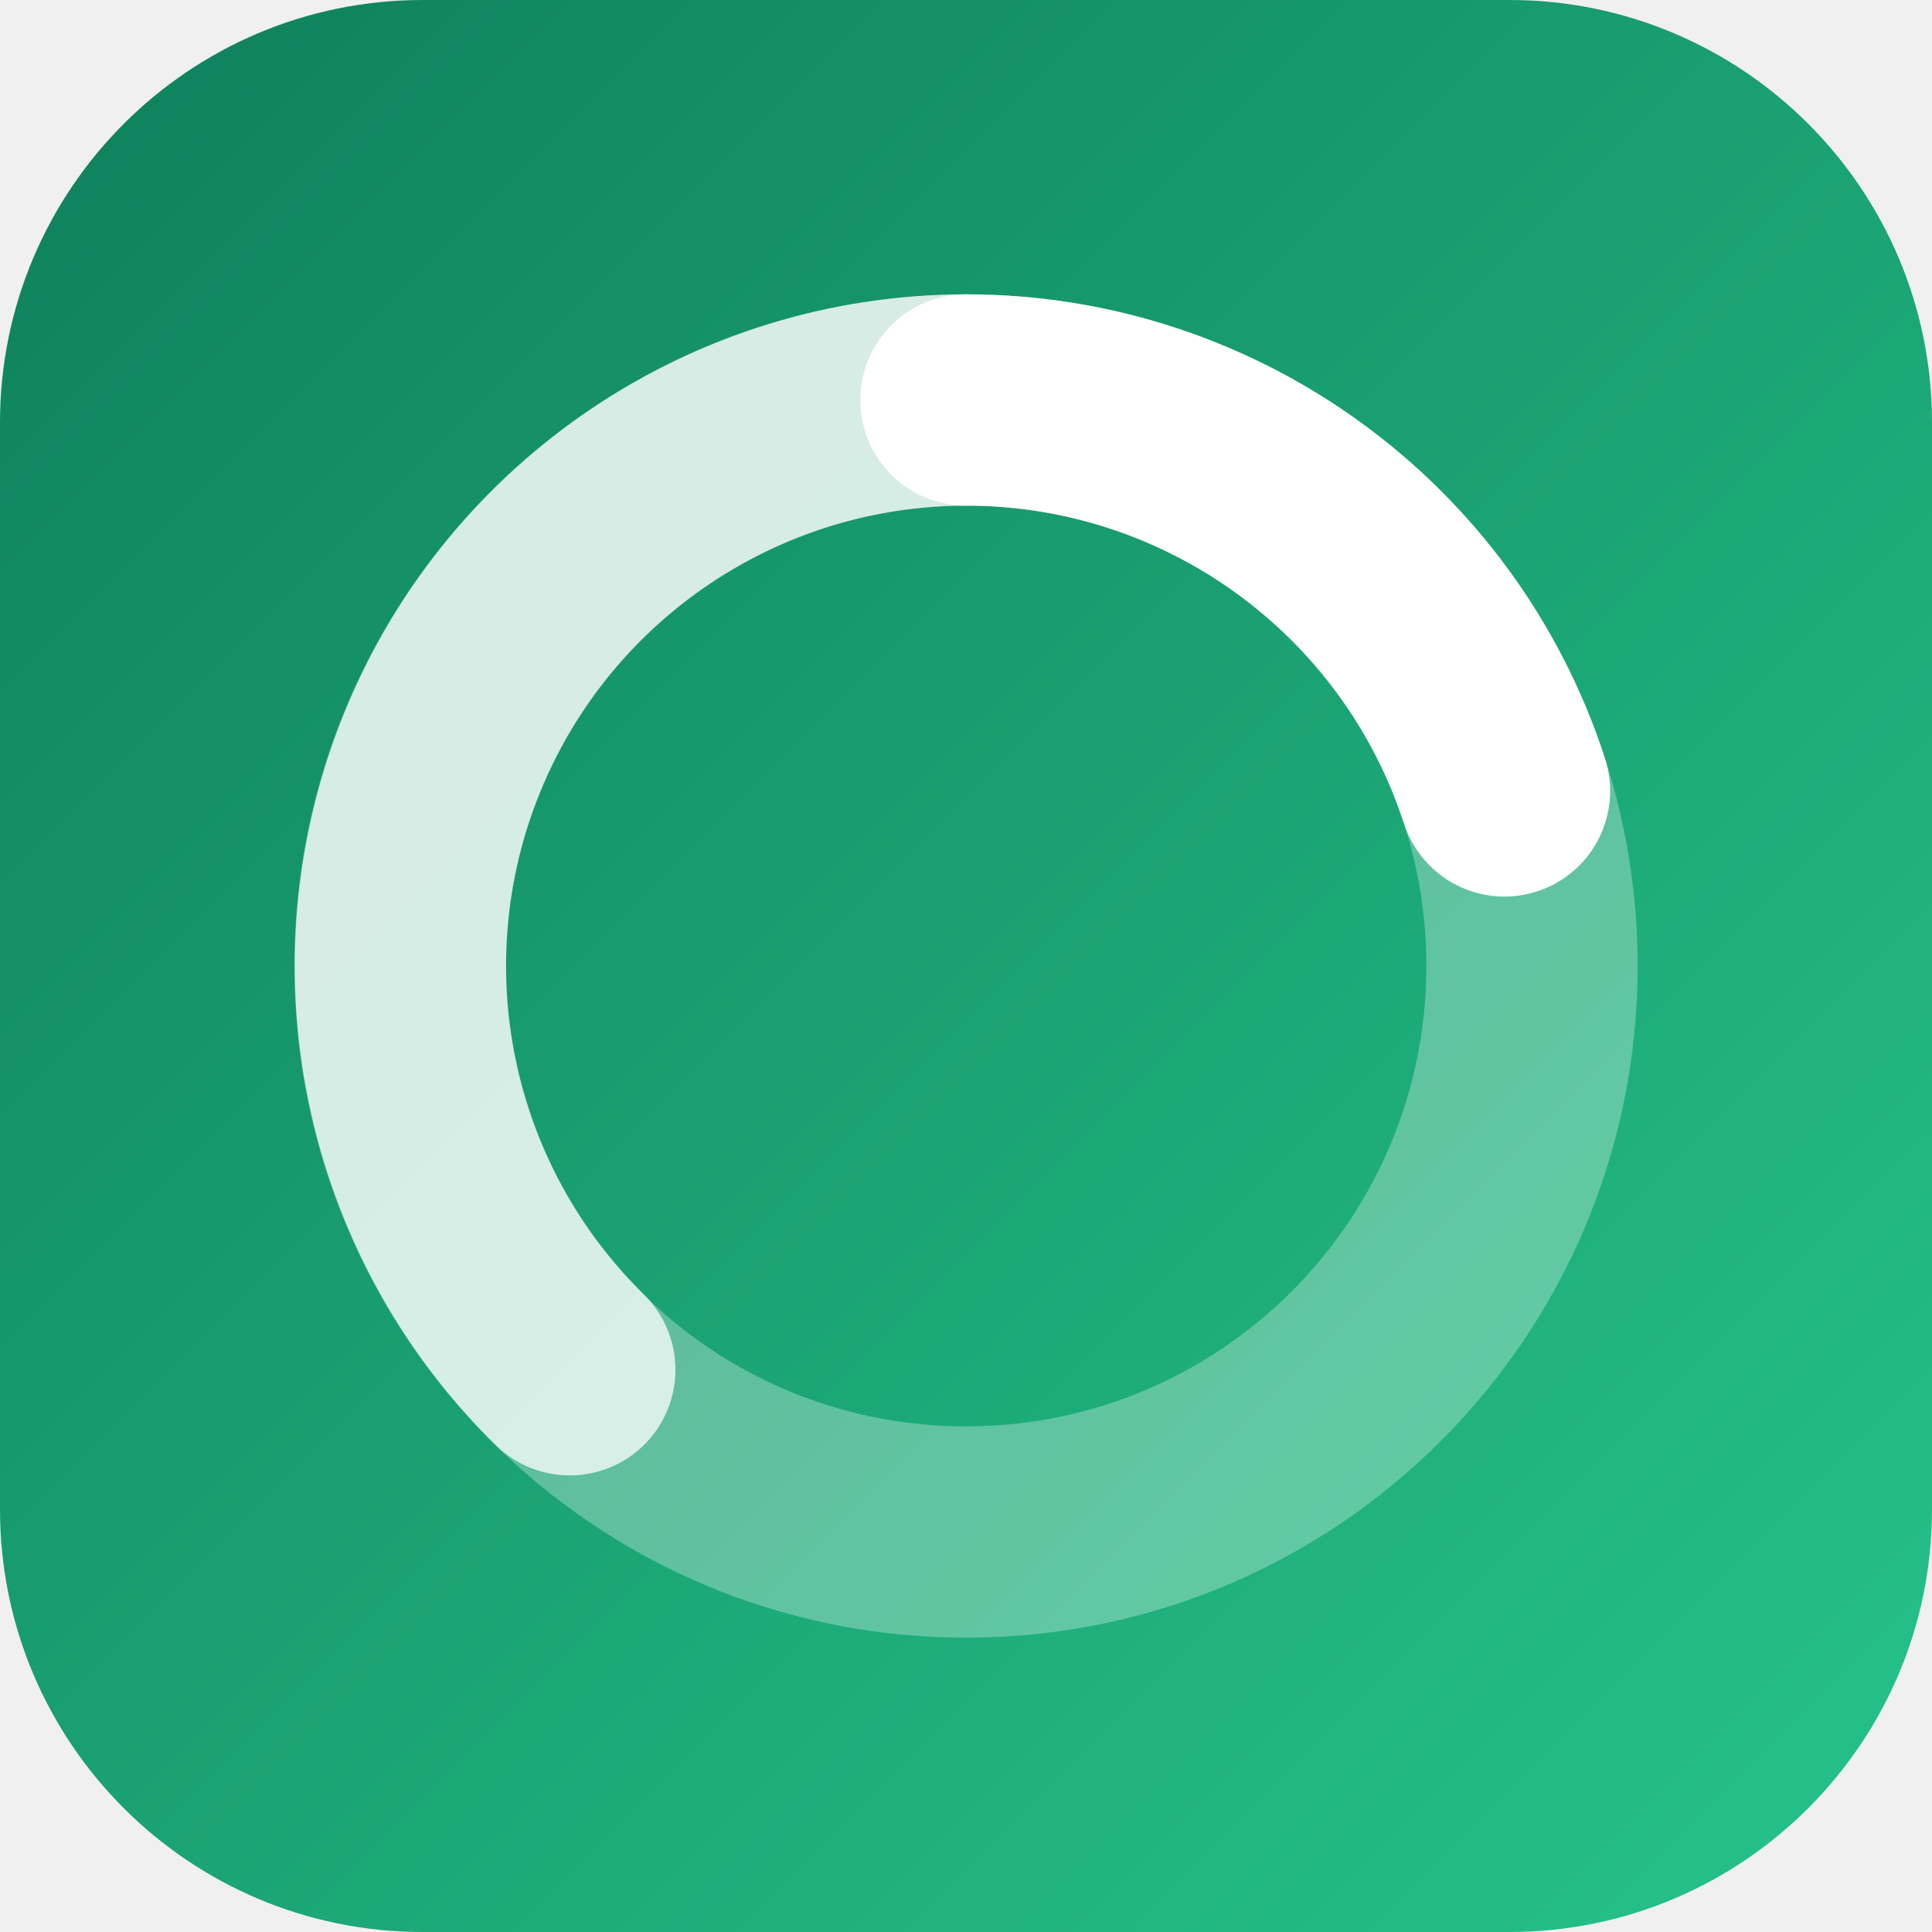
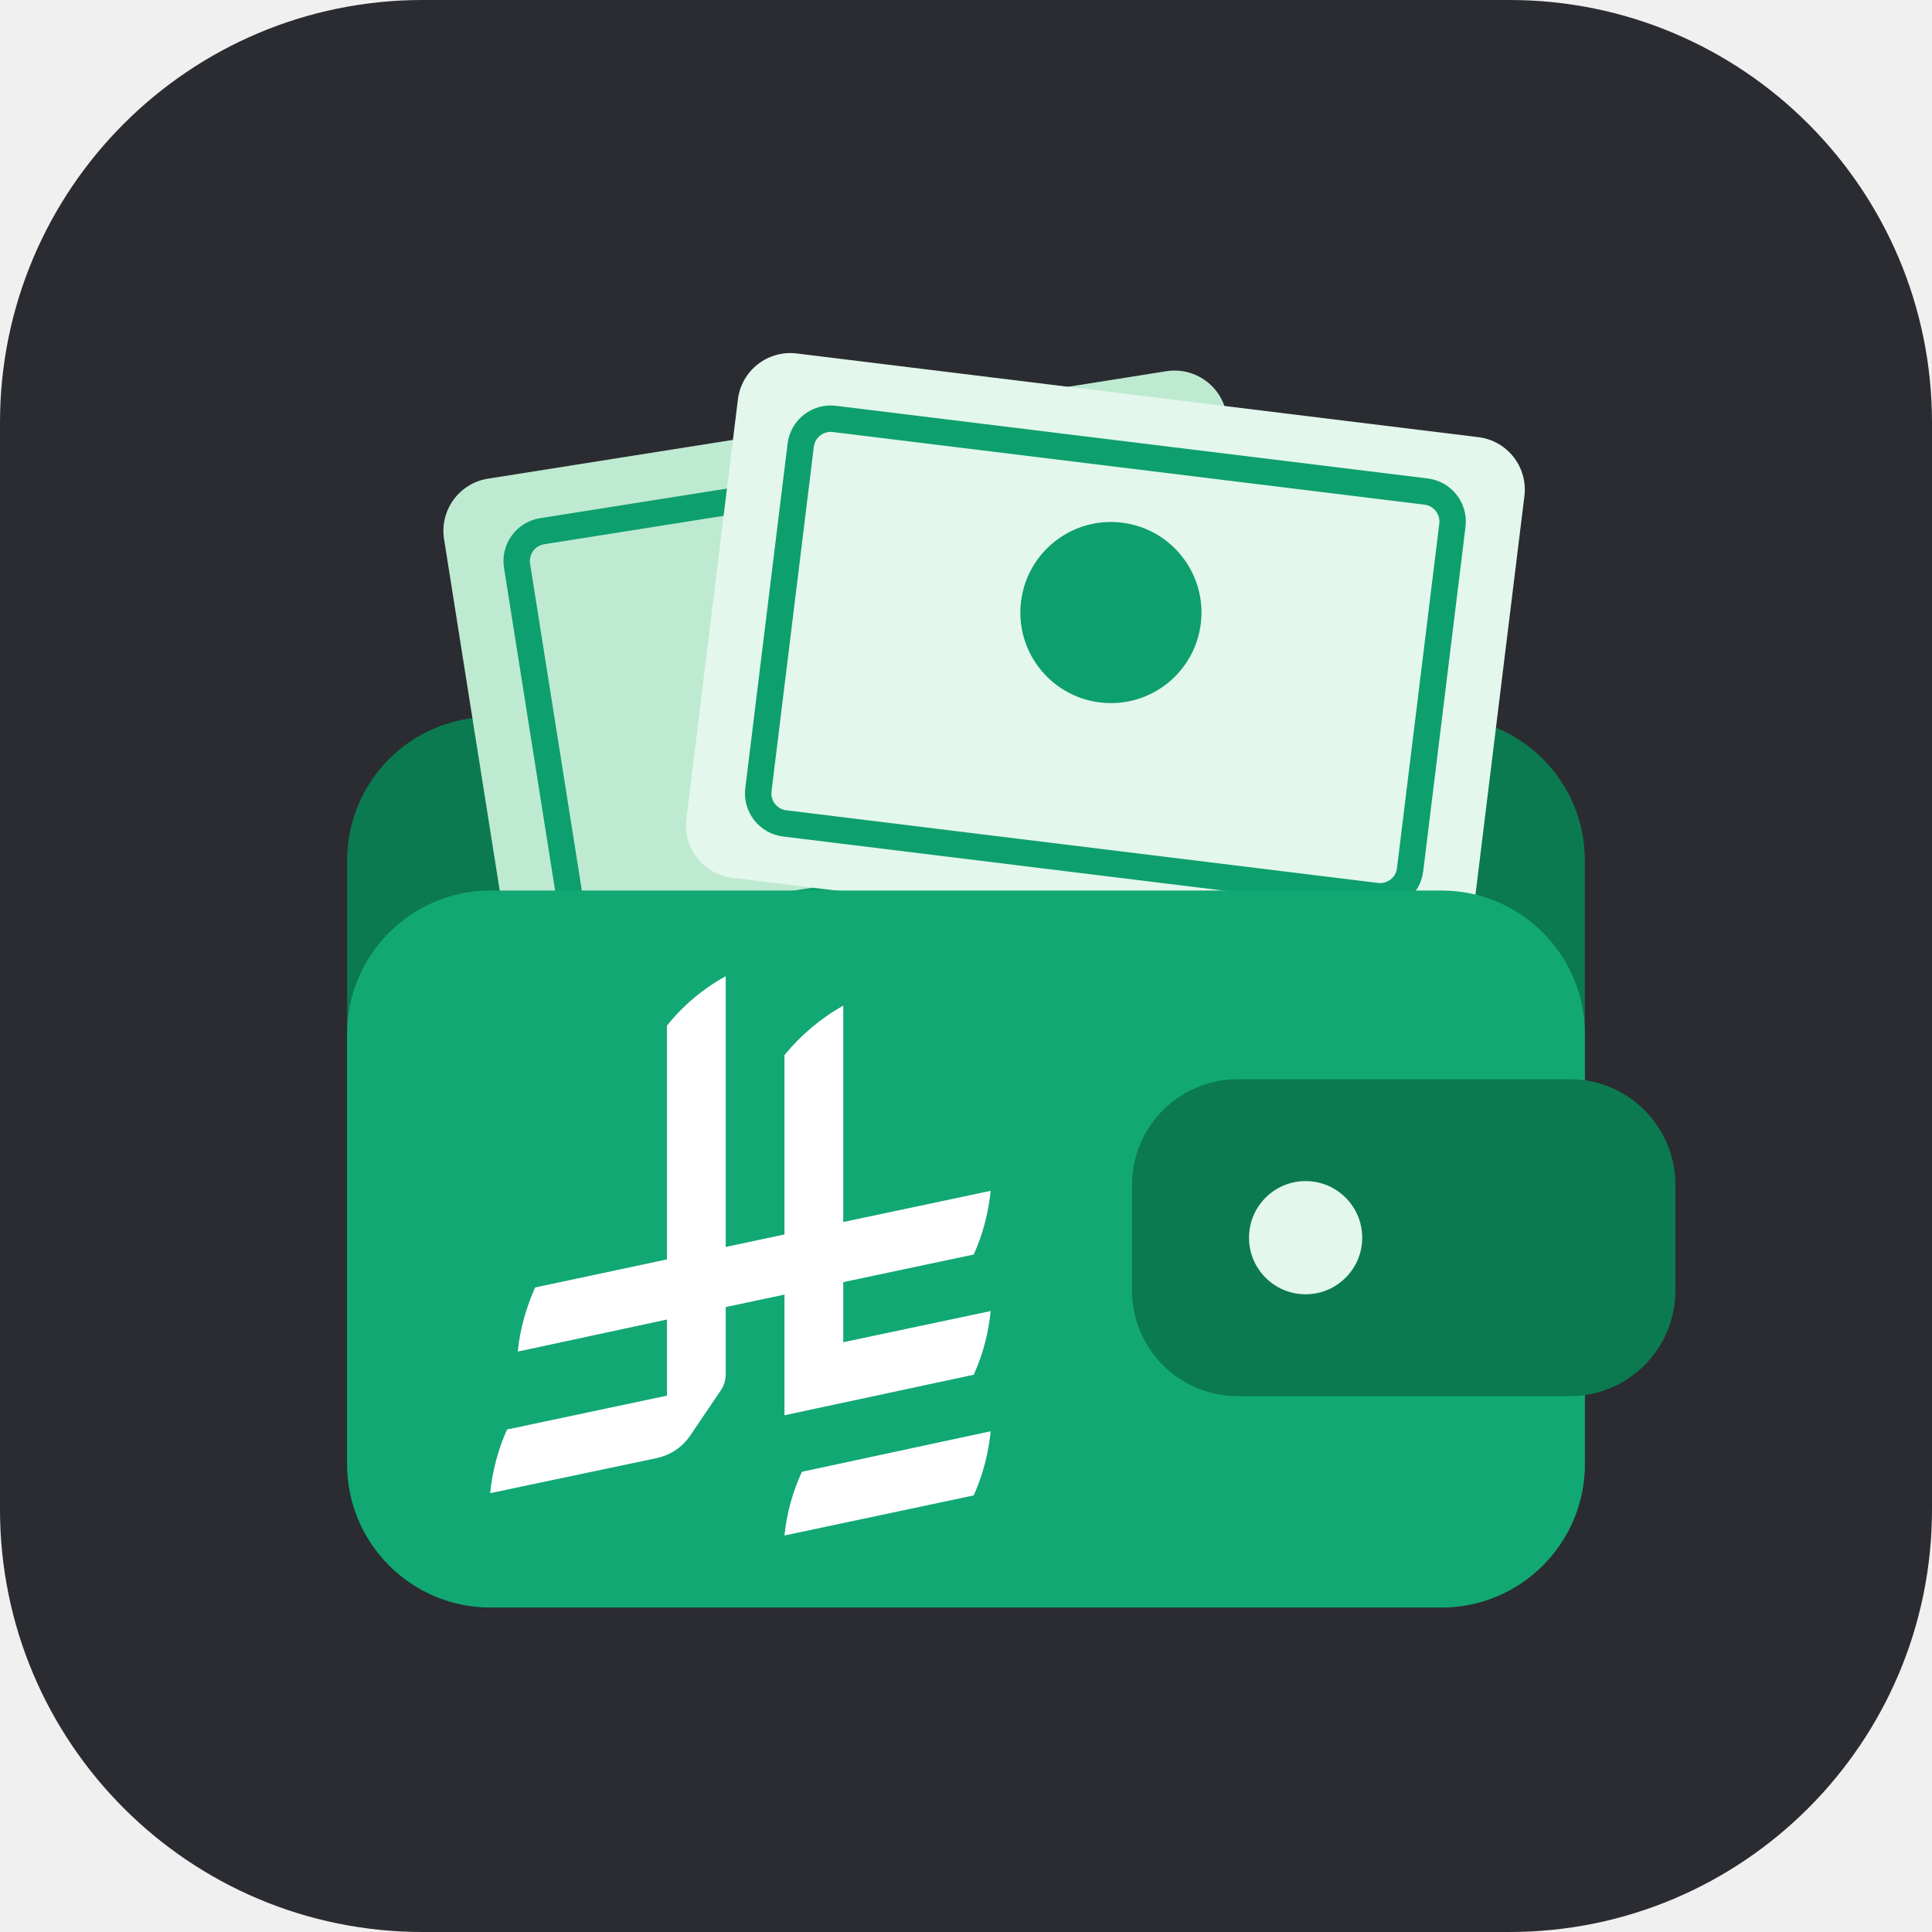
<svg xmlns="http://www.w3.org/2000/svg" viewBox="0 0 512 512">
-   <defs>
-     <linearGradient id="g" x1="0" y1="0" x2="1" y2="1">
-       <stop offset="0" stop-color="#0e7f5a" />
-       <stop offset="1" stop-color="#26c48c" />
-     </linearGradient>
-   </defs>
-   <rect width="512" height="512" rx="112" fill="url(#g)" />
-   <circle cx="256" cy="256" r="150" fill="none" stroke="#fff" stroke-opacity=".3" stroke-width="56" />
-   <path d="M256 106a150 150 0 0 1 142.7 103.6" fill="none" stroke="#fff" stroke-width="56" stroke-linecap="round" />
-   <path d="M256 106A150 150 0 0 0 151 363" fill="none" stroke="#fff" stroke-opacity=".75" stroke-width="56" stroke-linecap="round" />
+   <rect width="512" height="512" rx="112" fill="#2a2c31" />
+   <rect x="92" y="190" width="328" height="236" rx="38" fill="#0b7a50" />
+   <g transform="rotate(-9 230 200)">
+     <rect x="128" y="112" width="210" height="140" rx="14" fill="#bfead2" />
+     <rect x="146" y="128" width="174" height="108" rx="8" fill="none" stroke="#0e9f6e" stroke-width="7" />
+     <circle cx="233" cy="170" r="24" fill="#0e9f6e" />
+   </g>
+   <g transform="rotate(7 290 190)">
+     <rect x="186" y="104" width="210" height="140" rx="14" fill="#e3f7ec" />
+     <rect x="204" y="120" width="174" height="108" rx="8" fill="none" stroke="#0e9f6e" stroke-width="7" />
+     <circle cx="291" cy="162" r="24" fill="#0e9f6e" />
+   </g>
+   <rect x="92" y="236" width="328" height="190" rx="38" fill="#12a874" />
+   <rect x="300" y="286" width="144" height="84" rx="28" fill="#0b7a50" />
+   <circle cx="346" cy="328" r="15" fill="#e3f7ec" />
+   <path transform="translate(124 258) scale(0.118)" fill="#fff" d="M750,1119 C730,1163,716,1211,711,1262 C711,1262,1136,1172,1136,1172 C1156,1127,1169,1079,1174,1028 C1174,1028,750,1119,750,1119Z M1136,901 C1136,901,1136,901,1136,901 C1156,857,1169,809,1174,758 C1174,758,843,828,843,828 C843,828,843,693,843,693 C843,693,1136,631,1136,631 C1156,587,1169,538,1174,488 C1174,488,843,558,843,558 C843,558,843,72,843,72 C793,100,748,138,711,183 C711,183,711,586,711,586 C711,586,579,614,579,614 C579,614,579,6,579,6 C528,34,483,72,447,117 C447,117,447,642,447,642 C447,642,151,705,151,705 C131,750,117,798,112,849 C112,849,447,777,447,777 C447,777,447,948,447,948 C447,948,88,1024,88,1024 C68,1068,55,1117,50,1167 C50,1167,425,1088,425,1088 C456,1081,482,1063,499,1038 C499,1038,568,936,568,936 C568,936,568,936,568,936 C575,926,579,913,579,899 C579,899,579,749,579,749 C579,749,711,721,711,721 C711,721,711,992,711,992 C711,992,1136,901,1136,901Z" />
</svg>
